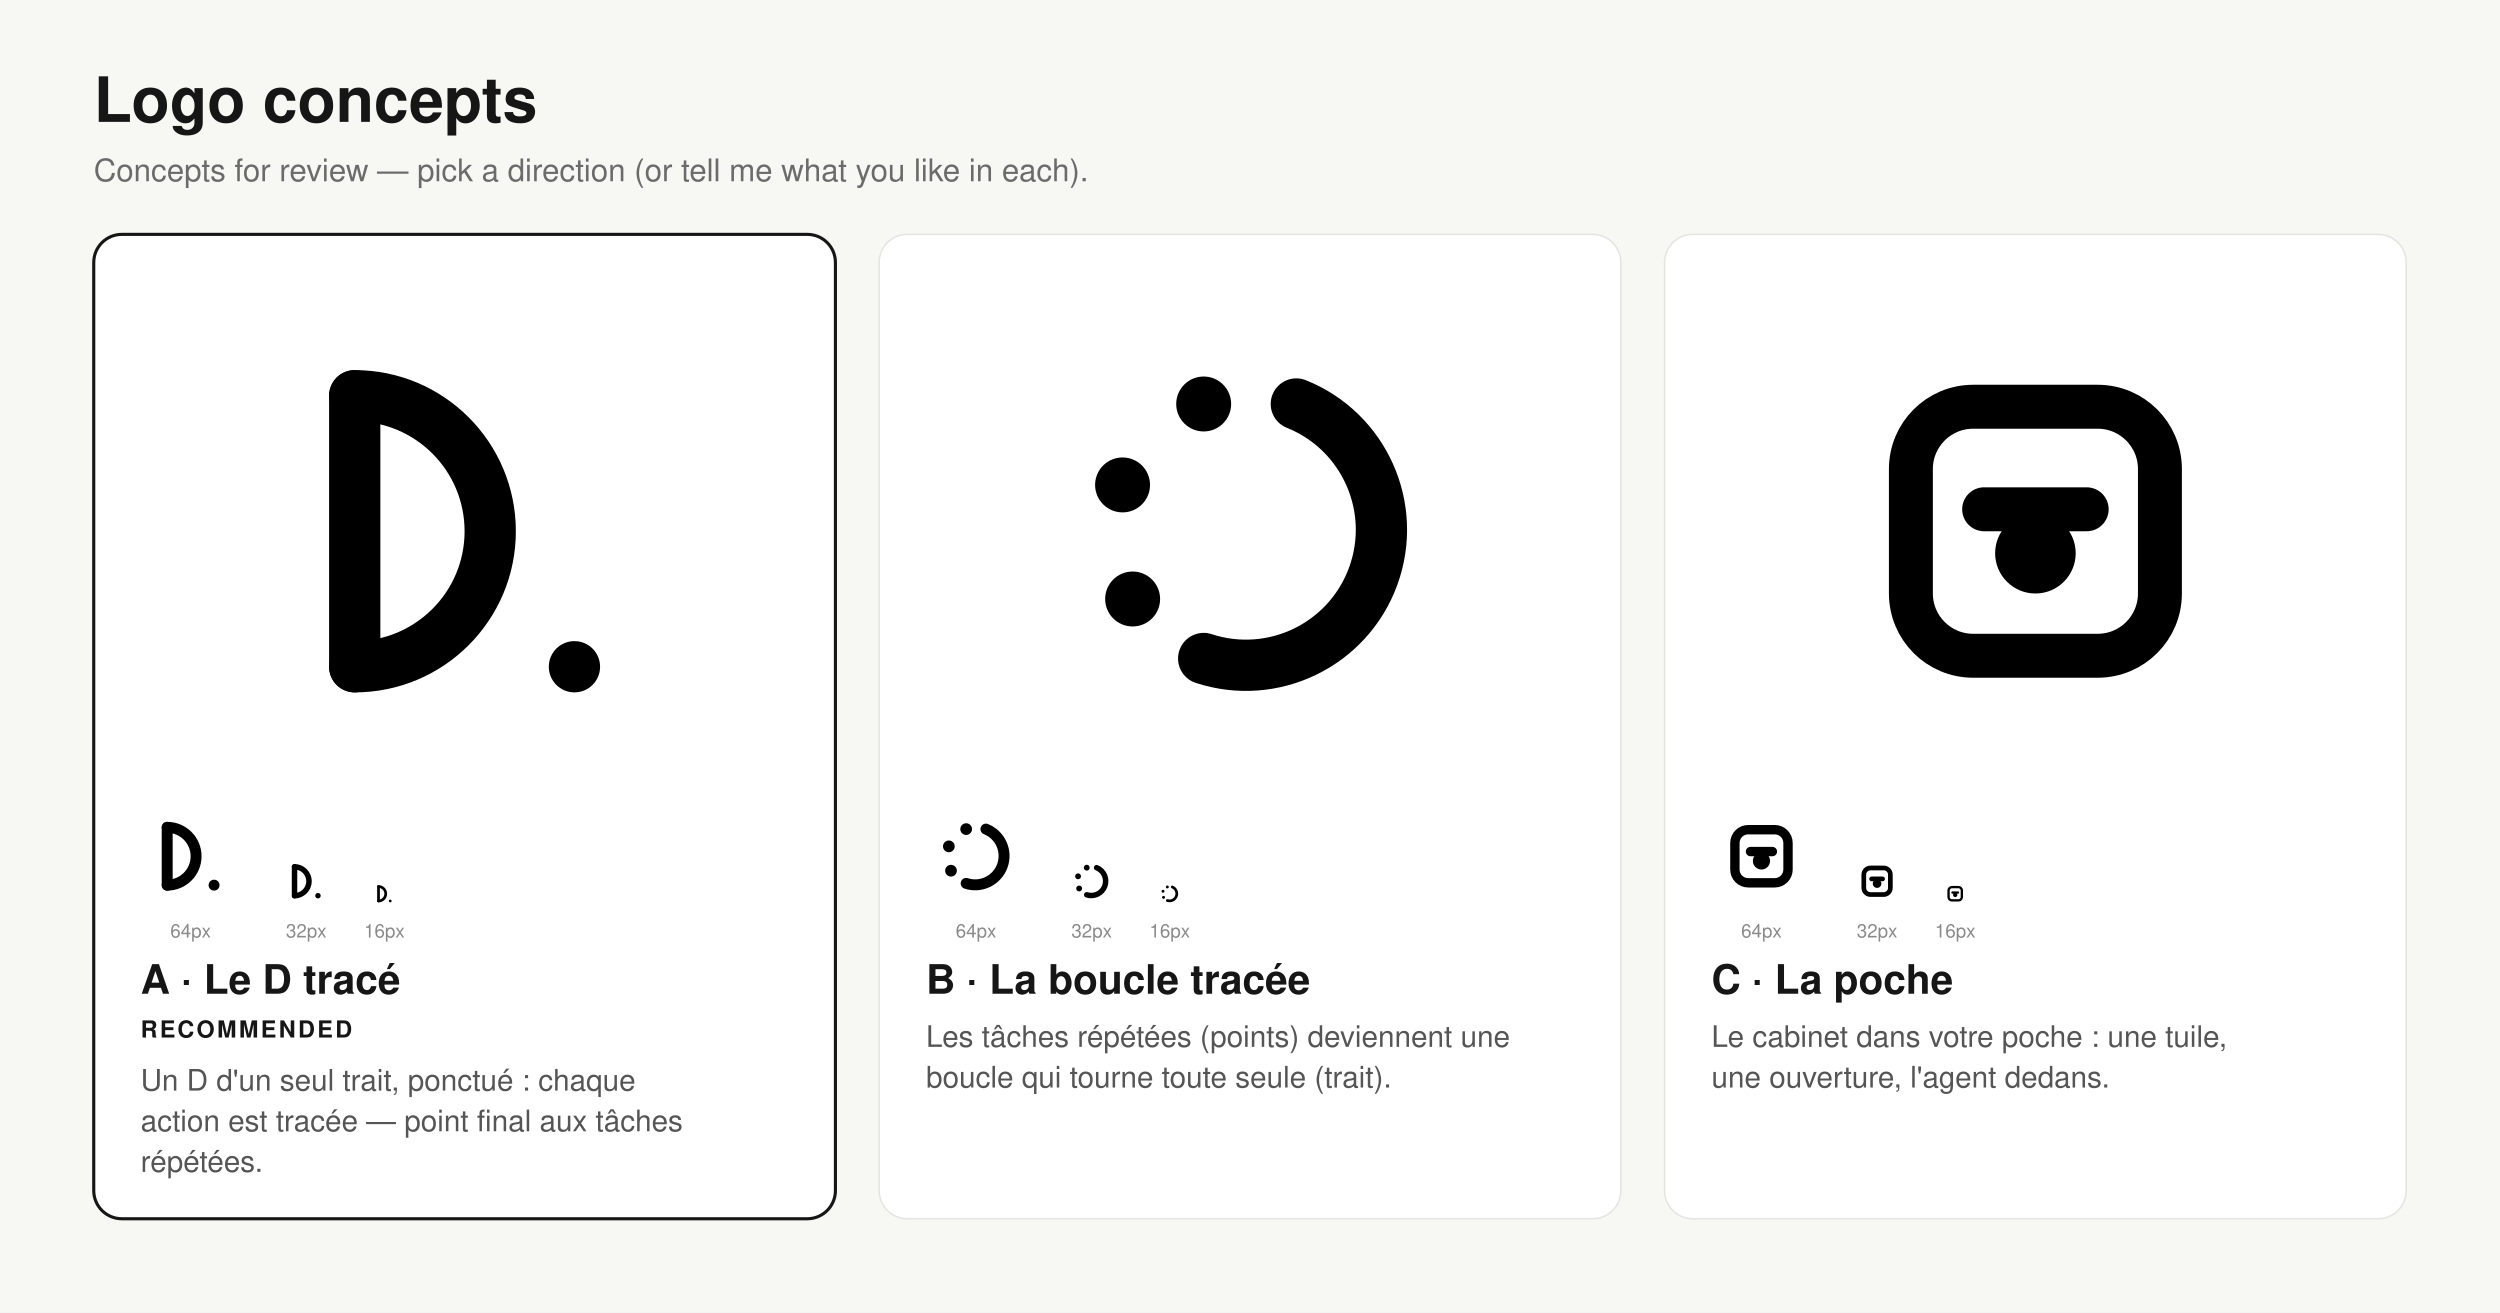
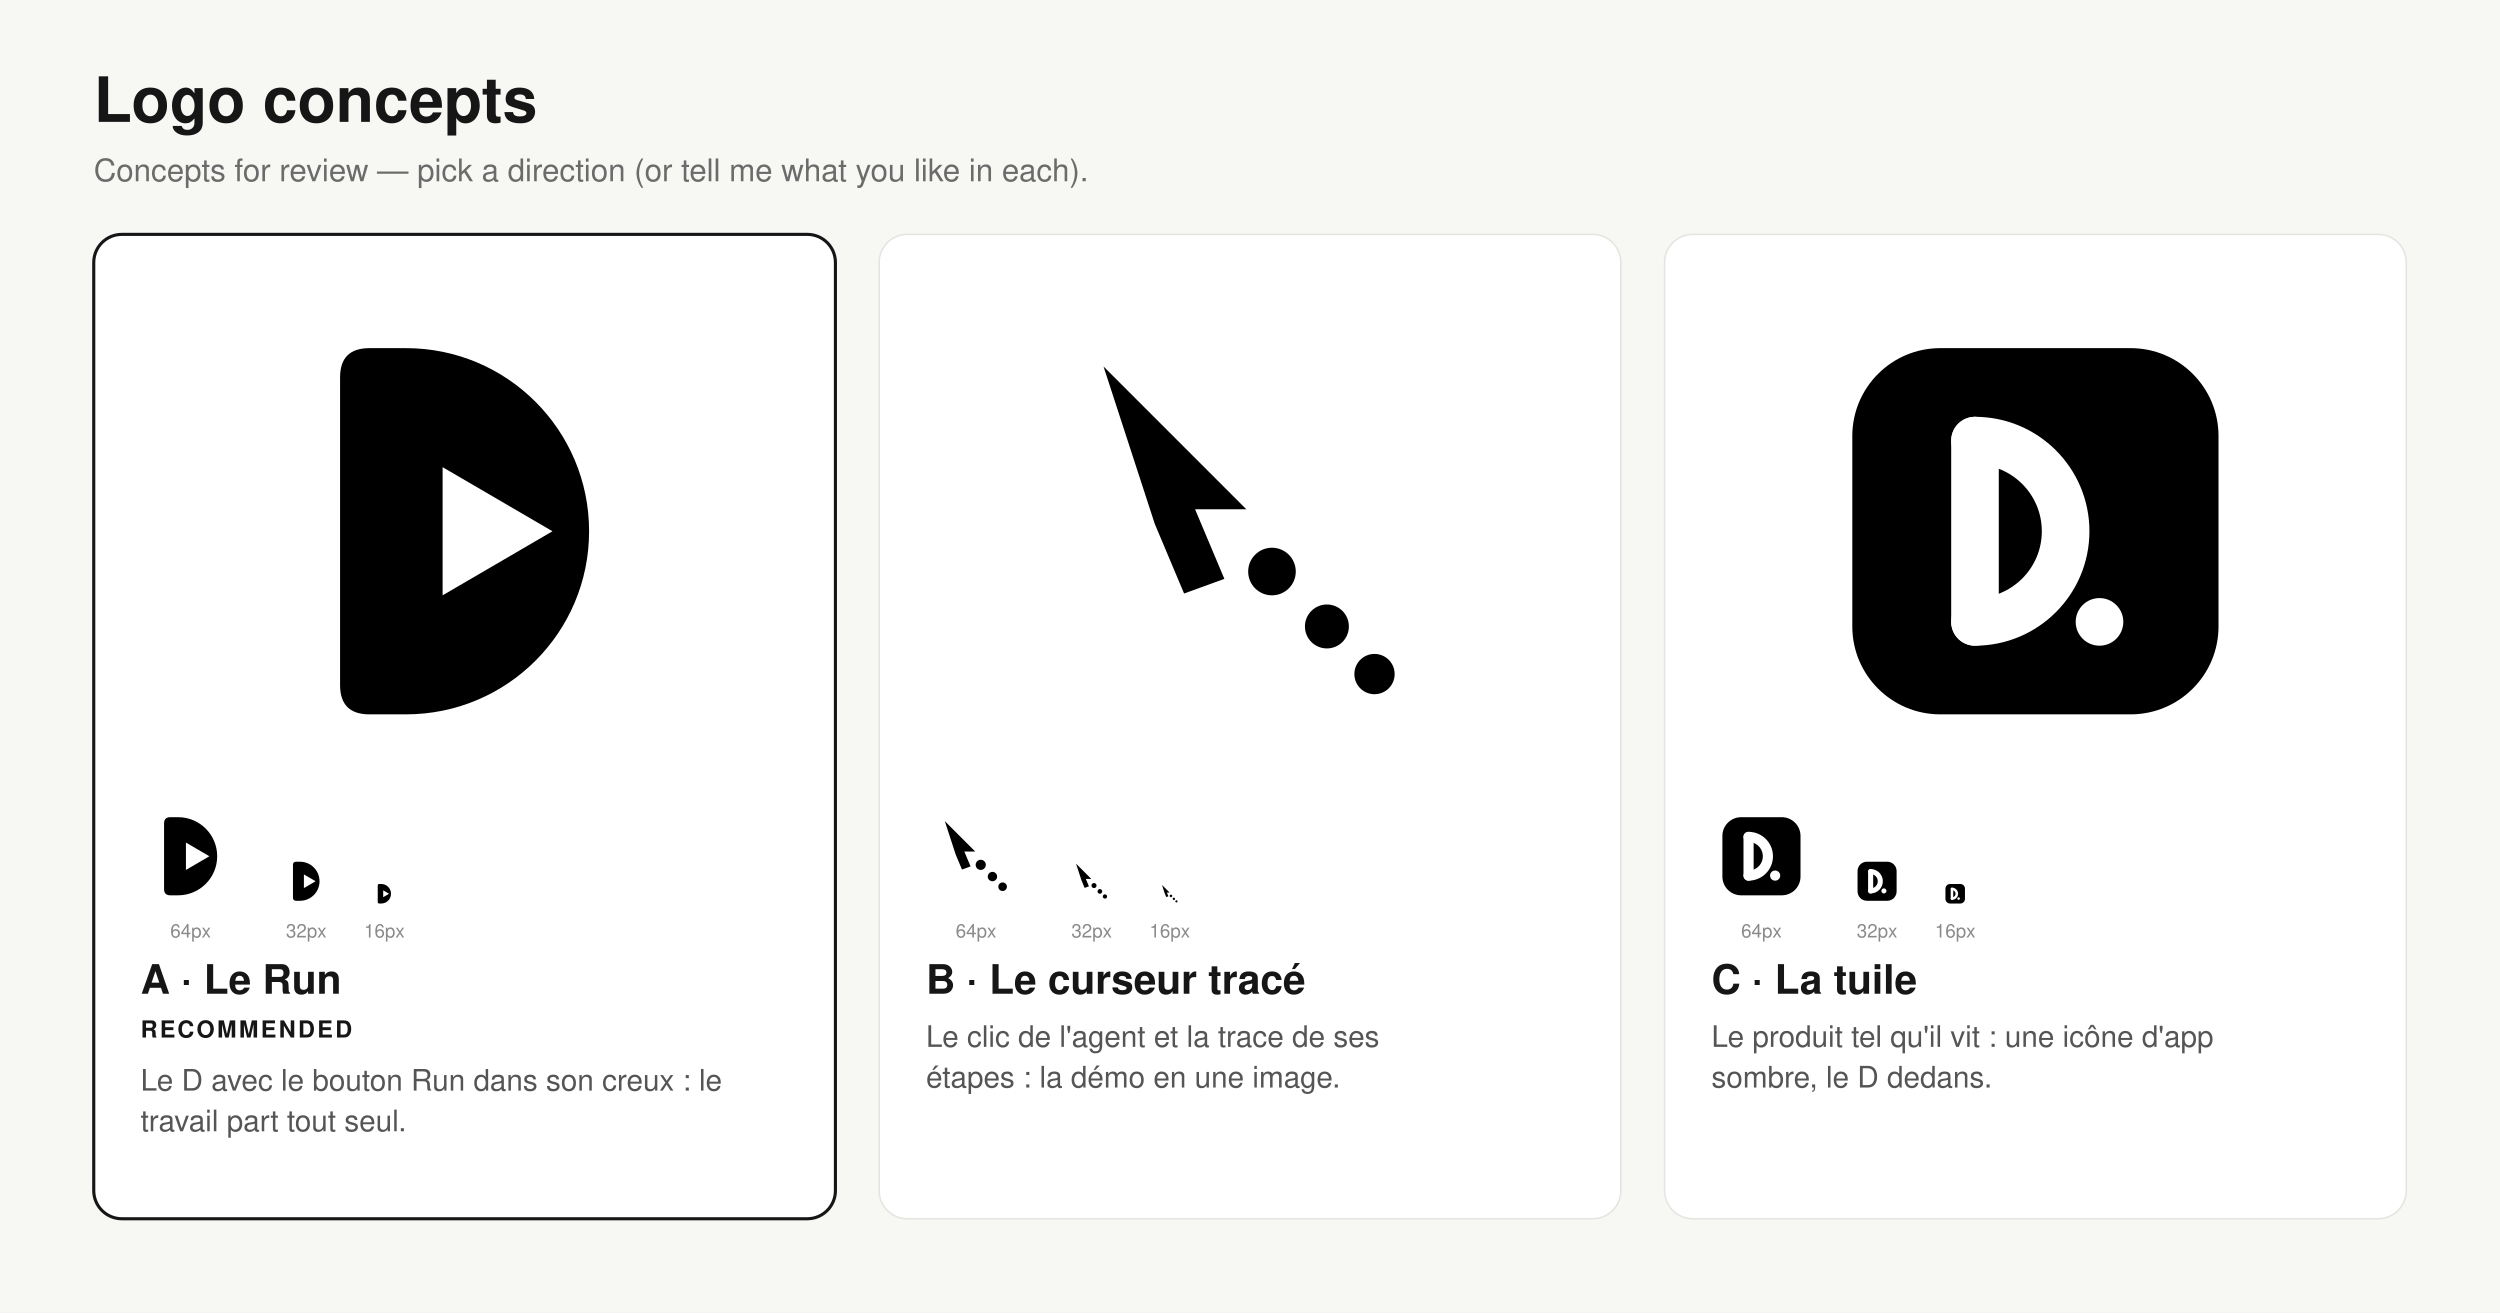
<svg xmlns="http://www.w3.org/2000/svg" width="1600" height="840" viewBox="0 0 1600 840">
  <rect width="1600" height="840" fill="#f7f7f4" />
  <text x="60" y="78" font-family="system-ui,-apple-system,'Segoe UI',Helvetica,Arial,sans-serif" font-size="40" font-weight="700" fill="#161616">Logo concepts</text>
  <text x="60" y="116" font-family="system-ui,-apple-system,'Segoe UI',Helvetica,Arial,sans-serif" font-size="20" fill="#6b6b6b">Concepts for review — pick a direction (or tell me what you like in each).</text>
  <rect x="60" y="150" width="474.667" height="630" rx="18" fill="#fff" stroke="#161616" stroke-width="2" />
  <g>
    <svg viewBox="0 0 256 256" x="90" y="190" width="414.667" height="300" preserveAspectRatio="xMidYMid meet">
-       <g fill="none" stroke="#000" stroke-width="28" stroke-linecap="round">
-         <path d="M68 54 V202" />
-         <path d="M68 54 A74 74 0 0 1 68 202" />
-       </g>
-       <circle cx="188" cy="202" r="14" fill="#000" />
+       <path fill="#000" fill-rule="evenodd" d="M60 44 Q60 28 76 28 L96 28 A100 100 0 0 1 96 228 L76 228 Q60 228 60 212 Z M116 93 L176 128 L116 163 Z" />
    </svg>
  </g>
  <g>
    <svg viewBox="0 0 256 256" x="90" y="516" width="64" height="64" preserveAspectRatio="xMidYMid meet">
-       <g fill="none" stroke="#000" stroke-width="28" stroke-linecap="round">
-         <path d="M68 54 V202" />
-         <path d="M68 54 A74 74 0 0 1 68 202" />
-       </g>
-       <circle cx="188" cy="202" r="14" fill="#000" />
+       <path fill="#000" fill-rule="evenodd" d="M60 44 Q60 28 76 28 L96 28 A100 100 0 0 1 96 228 L76 228 Q60 228 60 212 Z M116 93 L176 128 L116 163 Z" />
    </svg>
  </g>
  <text x="122" y="600" font-family="system-ui,-apple-system,'Segoe UI',Helvetica,Arial,sans-serif" font-size="12" fill="#8a8a8a" text-anchor="middle">64px</text>
  <g>
    <svg viewBox="0 0 256 256" x="180" y="548" width="32" height="32" preserveAspectRatio="xMidYMid meet">
-       <g fill="none" stroke="#000" stroke-width="28" stroke-linecap="round">
-         <path d="M68 54 V202" />
-         <path d="M68 54 A74 74 0 0 1 68 202" />
-       </g>
-       <circle cx="188" cy="202" r="14" fill="#000" />
+       <path fill="#000" fill-rule="evenodd" d="M60 44 Q60 28 76 28 L96 28 A100 100 0 0 1 96 228 L76 228 Q60 228 60 212 Z M116 93 L176 128 L116 163 Z" />
    </svg>
  </g>
  <text x="196" y="600" font-family="system-ui,-apple-system,'Segoe UI',Helvetica,Arial,sans-serif" font-size="12" fill="#8a8a8a" text-anchor="middle">32px</text>
  <g>
    <svg viewBox="0 0 256 256" x="238" y="564" width="16" height="16" preserveAspectRatio="xMidYMid meet">
-       <g fill="none" stroke="#000" stroke-width="28" stroke-linecap="round">
-         <path d="M68 54 V202" />
-         <path d="M68 54 A74 74 0 0 1 68 202" />
-       </g>
-       <circle cx="188" cy="202" r="14" fill="#000" />
+       <path fill="#000" fill-rule="evenodd" d="M60 44 Q60 28 76 28 L96 28 A100 100 0 0 1 96 228 L76 228 Q60 228 60 212 Z M116 93 L176 128 L116 163 Z" />
    </svg>
  </g>
  <text x="246" y="600" font-family="system-ui,-apple-system,'Segoe UI',Helvetica,Arial,sans-serif" font-size="12" fill="#8a8a8a" text-anchor="middle">16px</text>
-   <text x="90.0" y="636" font-family="system-ui,-apple-system,'Segoe UI',Helvetica,Arial,sans-serif" font-size="26" font-weight="700" fill="#161616">A · Le D tracé</text>
+   <text x="90.0" y="636" font-family="system-ui,-apple-system,'Segoe UI',Helvetica,Arial,sans-serif" font-size="26" font-weight="700" fill="#161616">A · Le Run</text>
  <text x="90.0" y="664" font-family="system-ui,-apple-system,'Segoe UI',Helvetica,Arial,sans-serif" font-size="15" font-weight="700" fill="#161616" letter-spacing="1.5">RECOMMENDED</text>
-   <text x="90.0" y="698" font-family="system-ui,-apple-system,'Segoe UI',Helvetica,Arial,sans-serif" font-size="19" fill="#555">Un D d'un seul trait, ponctué : chaque</text>
-   <text x="90.0" y="724" font-family="system-ui,-apple-system,'Segoe UI',Helvetica,Arial,sans-serif" font-size="19" fill="#555">action est tracée — point final aux tâches</text>
-   <text x="90.0" y="750" font-family="system-ui,-apple-system,'Segoe UI',Helvetica,Arial,sans-serif" font-size="19" fill="#555">répétées.</text>
+   <text x="90.0" y="698" font-family="system-ui,-apple-system,'Segoe UI',Helvetica,Arial,sans-serif" font-size="19" fill="#555">Le D avec le bouton Run dans son creux : le</text>
+   <text x="90.0" y="724" font-family="system-ui,-apple-system,'Segoe UI',Helvetica,Arial,sans-serif" font-size="19" fill="#555">travail part tout seul.</text>
  <rect x="562.667" y="150" width="474.667" height="630" rx="18" fill="#fff" stroke="#e4e4e0" stroke-width="1" />
  <g>
    <svg viewBox="0 0 256 256" x="592.667" y="190" width="414.667" height="300" preserveAspectRatio="xMidYMid meet">
-       <path d="M153.3 58.5 A74 74 0 0 1 102.7 197.5" fill="none" stroke="#000" stroke-width="28" stroke-linecap="round" />
-       <circle cx="63.9" cy="165" r="15" fill="#000" />
-       <circle cx="58.4" cy="102.7" r="15" fill="#000" />
-       <circle cx="102.7" cy="58.5" r="15" fill="#000" />
+       <path fill="#000" d="M48 38 L126 116 L98 116 L114 154 L92 162 L76 124 Z" />
+       <circle cx="140" cy="150" r="13" fill="#000" />
+       <circle cx="170" cy="180" r="12" fill="#000" />
+       <circle cx="196" cy="206" r="11" fill="#000" />
    </svg>
  </g>
  <g>
    <svg viewBox="0 0 256 256" x="592.667" y="516" width="64" height="64" preserveAspectRatio="xMidYMid meet">
-       <path d="M153.3 58.5 A74 74 0 0 1 102.7 197.5" fill="none" stroke="#000" stroke-width="28" stroke-linecap="round" />
-       <circle cx="63.9" cy="165" r="15" fill="#000" />
-       <circle cx="58.4" cy="102.7" r="15" fill="#000" />
-       <circle cx="102.7" cy="58.5" r="15" fill="#000" />
+       <path fill="#000" d="M48 38 L126 116 L98 116 L114 154 L92 162 L76 124 Z" />
+       <circle cx="140" cy="150" r="13" fill="#000" />
+       <circle cx="170" cy="180" r="12" fill="#000" />
+       <circle cx="196" cy="206" r="11" fill="#000" />
    </svg>
  </g>
  <text x="624.667" y="600" font-family="system-ui,-apple-system,'Segoe UI',Helvetica,Arial,sans-serif" font-size="12" fill="#8a8a8a" text-anchor="middle">64px</text>
  <g>
    <svg viewBox="0 0 256 256" x="682.667" y="548" width="32" height="32" preserveAspectRatio="xMidYMid meet">
-       <path d="M153.3 58.5 A74 74 0 0 1 102.7 197.5" fill="none" stroke="#000" stroke-width="28" stroke-linecap="round" />
-       <circle cx="63.9" cy="165" r="15" fill="#000" />
-       <circle cx="58.4" cy="102.7" r="15" fill="#000" />
-       <circle cx="102.7" cy="58.5" r="15" fill="#000" />
+       <path fill="#000" d="M48 38 L126 116 L98 116 L114 154 L92 162 L76 124 Z" />
+       <circle cx="140" cy="150" r="13" fill="#000" />
+       <circle cx="170" cy="180" r="12" fill="#000" />
+       <circle cx="196" cy="206" r="11" fill="#000" />
    </svg>
  </g>
  <text x="698.667" y="600" font-family="system-ui,-apple-system,'Segoe UI',Helvetica,Arial,sans-serif" font-size="12" fill="#8a8a8a" text-anchor="middle">32px</text>
  <g>
    <svg viewBox="0 0 256 256" x="740.667" y="564" width="16" height="16" preserveAspectRatio="xMidYMid meet">
-       <path d="M153.3 58.5 A74 74 0 0 1 102.7 197.5" fill="none" stroke="#000" stroke-width="28" stroke-linecap="round" />
-       <circle cx="63.9" cy="165" r="15" fill="#000" />
-       <circle cx="58.4" cy="102.7" r="15" fill="#000" />
-       <circle cx="102.7" cy="58.5" r="15" fill="#000" />
+       <path fill="#000" d="M48 38 L126 116 L98 116 L114 154 L92 162 L76 124 Z" />
+       <circle cx="140" cy="150" r="13" fill="#000" />
+       <circle cx="170" cy="180" r="12" fill="#000" />
+       <circle cx="196" cy="206" r="11" fill="#000" />
    </svg>
  </g>
  <text x="748.667" y="600" font-family="system-ui,-apple-system,'Segoe UI',Helvetica,Arial,sans-serif" font-size="12" fill="#8a8a8a" text-anchor="middle">16px</text>
-   <text x="592.667" y="636" font-family="system-ui,-apple-system,'Segoe UI',Helvetica,Arial,sans-serif" font-size="26" font-weight="700" fill="#161616">B · La boucle tracée</text>
-   <text x="592.667" y="670" font-family="system-ui,-apple-system,'Segoe UI',Helvetica,Arial,sans-serif" font-size="19" fill="#555">Les tâches répétées (points) deviennent une</text>
-   <text x="592.667" y="696" font-family="system-ui,-apple-system,'Segoe UI',Helvetica,Arial,sans-serif" font-size="19" fill="#555">boucle qui tourne toute seule (trait).</text>
+   <text x="592.667" y="636" font-family="system-ui,-apple-system,'Segoe UI',Helvetica,Arial,sans-serif" font-size="26" font-weight="700" fill="#161616">B · Le curseur tracé</text>
+   <text x="592.667" y="670" font-family="system-ui,-apple-system,'Segoe UI',Helvetica,Arial,sans-serif" font-size="19" fill="#555">Le clic de l'agent et la trace de ses</text>
+   <text x="592.667" y="696" font-family="system-ui,-apple-system,'Segoe UI',Helvetica,Arial,sans-serif" font-size="19" fill="#555">étapes : la démo en une image.</text>
  <rect x="1065.33" y="150" width="474.667" height="630" rx="18" fill="#fff" stroke="#e4e4e0" stroke-width="1" />
  <g>
    <svg viewBox="0 0 256 256" x="1095.33" y="190" width="414.667" height="300" preserveAspectRatio="xMidYMid meet">
-       <rect x="60" y="60" width="136" height="136" rx="34" fill="none" stroke="#000" stroke-width="24" />
-       <line x1="100" y1="116" x2="156" y2="116" stroke="#000" stroke-width="24" stroke-linecap="round" />
-       <circle cx="128" cy="140" r="22" fill="#000" />
+       <rect x="28" y="28" width="200" height="200" rx="48" fill="#000" />
+       <g fill="none" stroke="#fff" stroke-width="26" stroke-linecap="round">
+         <path d="M95 78.5 V177.5" />
+         <path d="M95 78.5 A49.5 49.5 0 0 1 95 177.5" />
+       </g>
+       <circle cx="163" cy="177.5" r="13" fill="#fff" />
    </svg>
  </g>
  <g>
    <svg viewBox="0 0 256 256" x="1095.33" y="516" width="64" height="64" preserveAspectRatio="xMidYMid meet">
-       <rect x="60" y="60" width="136" height="136" rx="34" fill="none" stroke="#000" stroke-width="24" />
-       <line x1="100" y1="116" x2="156" y2="116" stroke="#000" stroke-width="24" stroke-linecap="round" />
-       <circle cx="128" cy="140" r="22" fill="#000" />
+       <rect x="28" y="28" width="200" height="200" rx="48" fill="#000" />
+       <g fill="none" stroke="#fff" stroke-width="26" stroke-linecap="round">
+         <path d="M95 78.5 V177.5" />
+         <path d="M95 78.5 A49.5 49.5 0 0 1 95 177.5" />
+       </g>
+       <circle cx="163" cy="177.5" r="13" fill="#fff" />
    </svg>
  </g>
  <text x="1127.33" y="600" font-family="system-ui,-apple-system,'Segoe UI',Helvetica,Arial,sans-serif" font-size="12" fill="#8a8a8a" text-anchor="middle">64px</text>
  <g>
    <svg viewBox="0 0 256 256" x="1185.33" y="548" width="32" height="32" preserveAspectRatio="xMidYMid meet">
-       <rect x="60" y="60" width="136" height="136" rx="34" fill="none" stroke="#000" stroke-width="24" />
-       <line x1="100" y1="116" x2="156" y2="116" stroke="#000" stroke-width="24" stroke-linecap="round" />
-       <circle cx="128" cy="140" r="22" fill="#000" />
+       <rect x="28" y="28" width="200" height="200" rx="48" fill="#000" />
+       <g fill="none" stroke="#fff" stroke-width="26" stroke-linecap="round">
+         <path d="M95 78.5 V177.5" />
+         <path d="M95 78.5 A49.5 49.5 0 0 1 95 177.5" />
+       </g>
+       <circle cx="163" cy="177.5" r="13" fill="#fff" />
    </svg>
  </g>
  <text x="1201.33" y="600" font-family="system-ui,-apple-system,'Segoe UI',Helvetica,Arial,sans-serif" font-size="12" fill="#8a8a8a" text-anchor="middle">32px</text>
  <g>
    <svg viewBox="0 0 256 256" x="1243.33" y="564" width="16" height="16" preserveAspectRatio="xMidYMid meet">
-       <rect x="60" y="60" width="136" height="136" rx="34" fill="none" stroke="#000" stroke-width="24" />
-       <line x1="100" y1="116" x2="156" y2="116" stroke="#000" stroke-width="24" stroke-linecap="round" />
-       <circle cx="128" cy="140" r="22" fill="#000" />
+       <rect x="28" y="28" width="200" height="200" rx="48" fill="#000" />
+       <g fill="none" stroke="#fff" stroke-width="26" stroke-linecap="round">
+         <path d="M95 78.5 V177.5" />
+         <path d="M95 78.5 A49.5 49.5 0 0 1 95 177.5" />
+       </g>
+       <circle cx="163" cy="177.5" r="13" fill="#fff" />
    </svg>
  </g>
  <text x="1251.33" y="600" font-family="system-ui,-apple-system,'Segoe UI',Helvetica,Arial,sans-serif" font-size="12" fill="#8a8a8a" text-anchor="middle">16px</text>
-   <text x="1095.333" y="636" font-family="system-ui,-apple-system,'Segoe UI',Helvetica,Arial,sans-serif" font-size="26" font-weight="700" fill="#161616">C · La poche</text>
-   <text x="1095.333" y="670" font-family="system-ui,-apple-system,'Segoe UI',Helvetica,Arial,sans-serif" font-size="19" fill="#555">Le cabinet dans votre poche : une tuile,</text>
-   <text x="1095.333" y="696" font-family="system-ui,-apple-system,'Segoe UI',Helvetica,Arial,sans-serif" font-size="19" fill="#555">une ouverture, l'agent dedans.</text>
+   <text x="1095.333" y="636" font-family="system-ui,-apple-system,'Segoe UI',Helvetica,Arial,sans-serif" font-size="26" font-weight="700" fill="#161616">C · La tuile</text>
+   <text x="1095.333" y="670" font-family="system-ui,-apple-system,'Segoe UI',Helvetica,Arial,sans-serif" font-size="19" fill="#555">Le produit tel qu'il vit : une icône d'app</text>
+   <text x="1095.333" y="696" font-family="system-ui,-apple-system,'Segoe UI',Helvetica,Arial,sans-serif" font-size="19" fill="#555">sombre, le D dedans.</text>
</svg>
